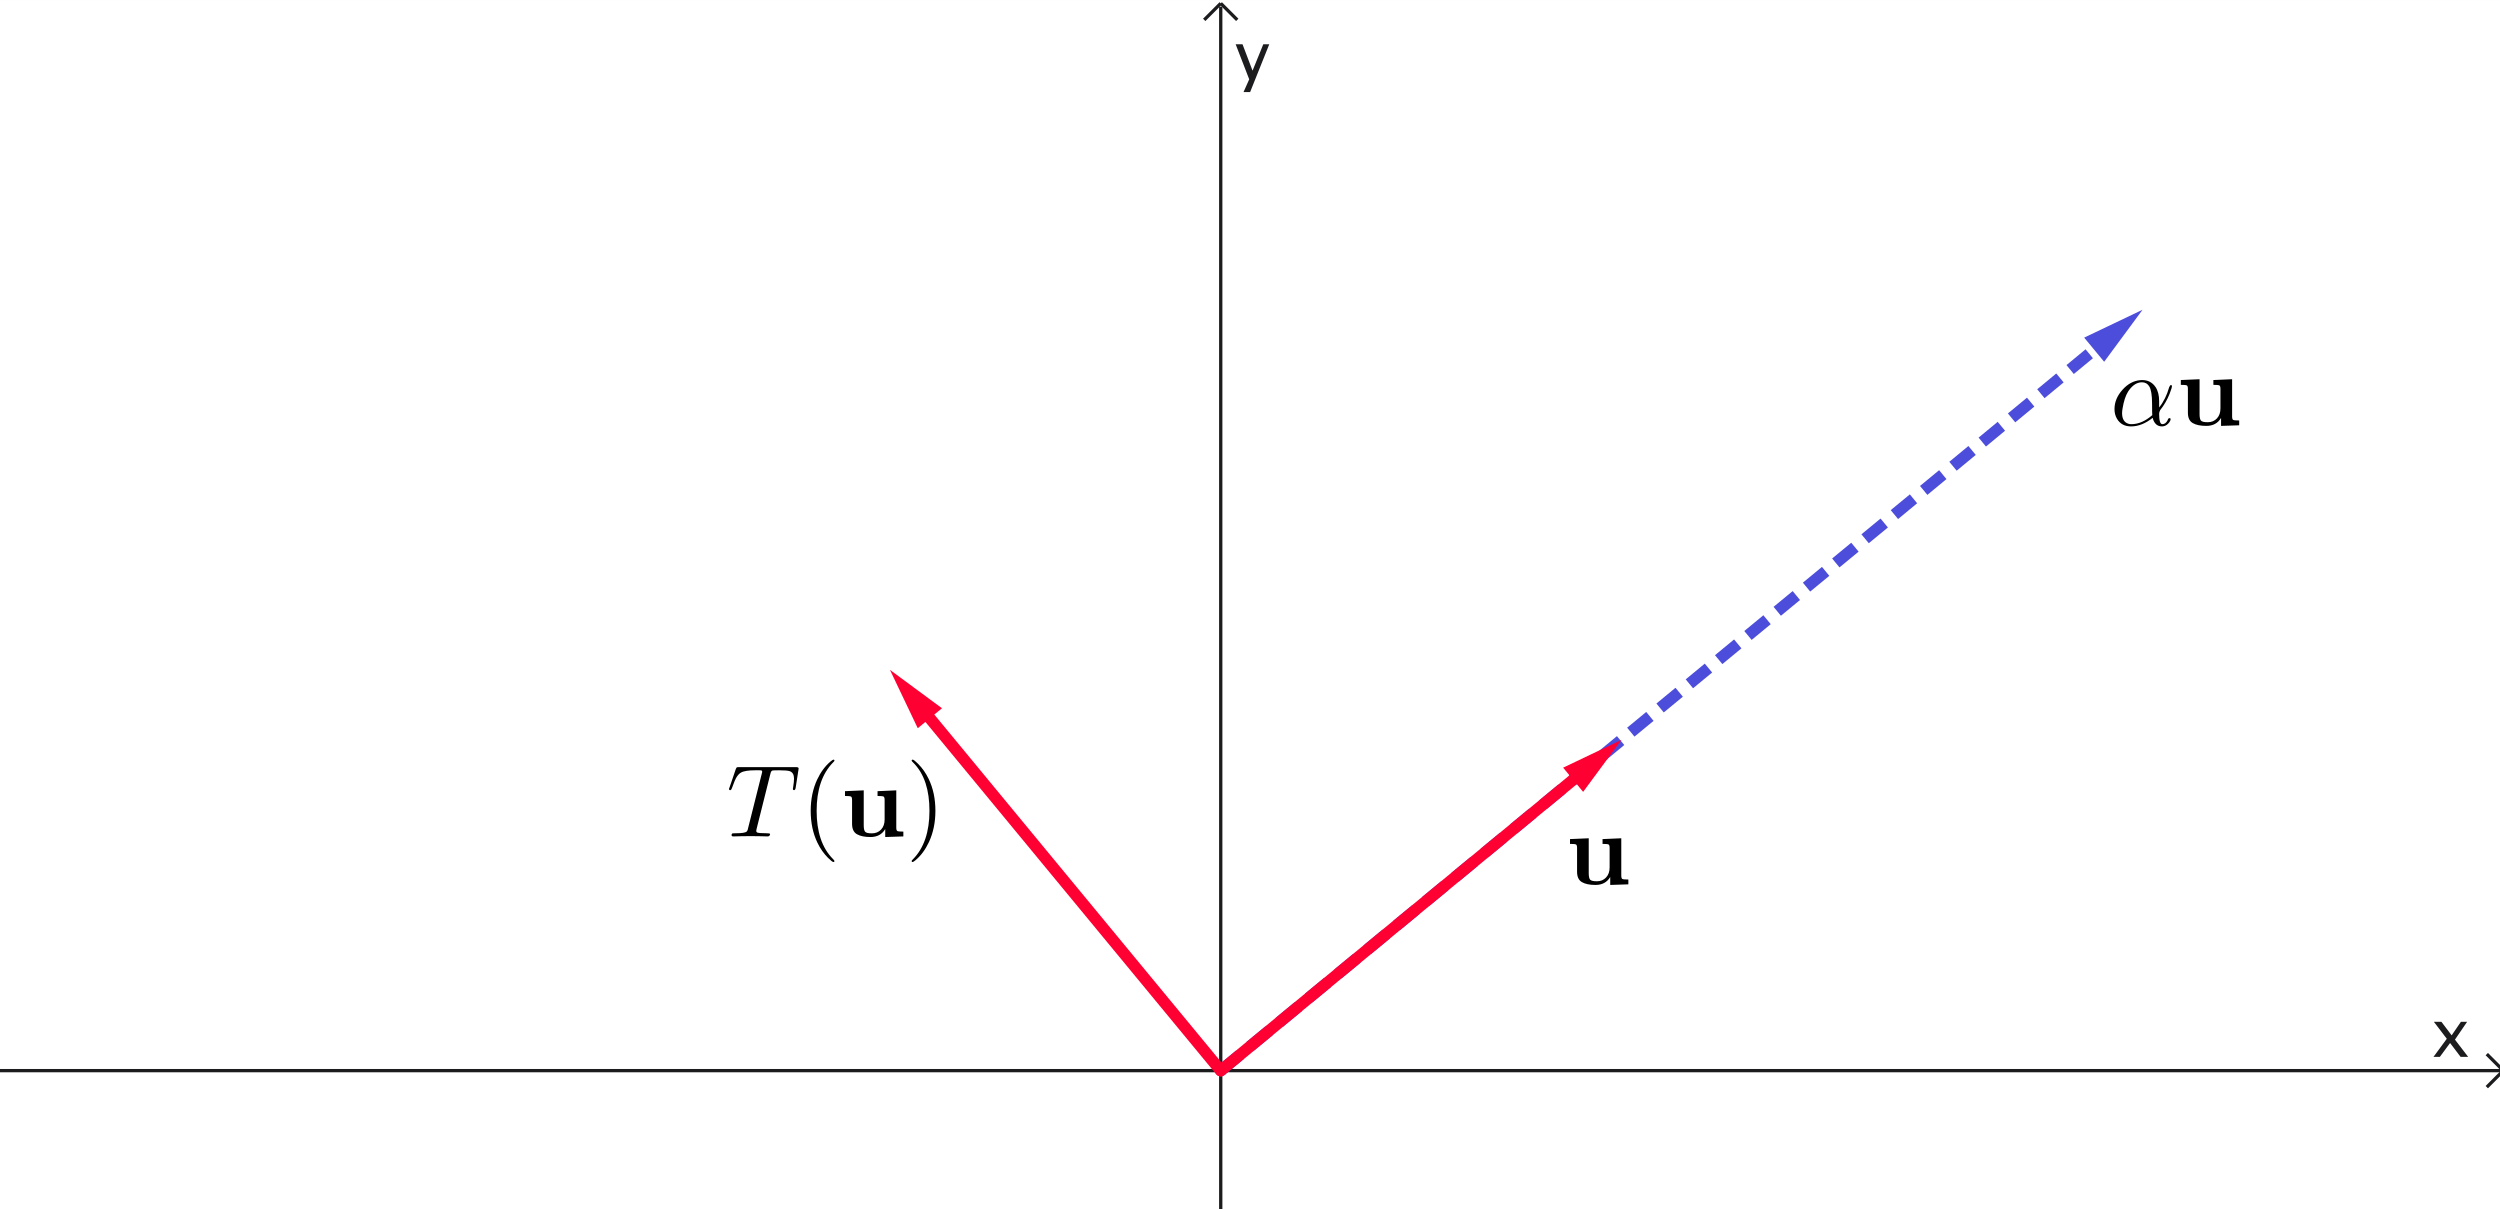
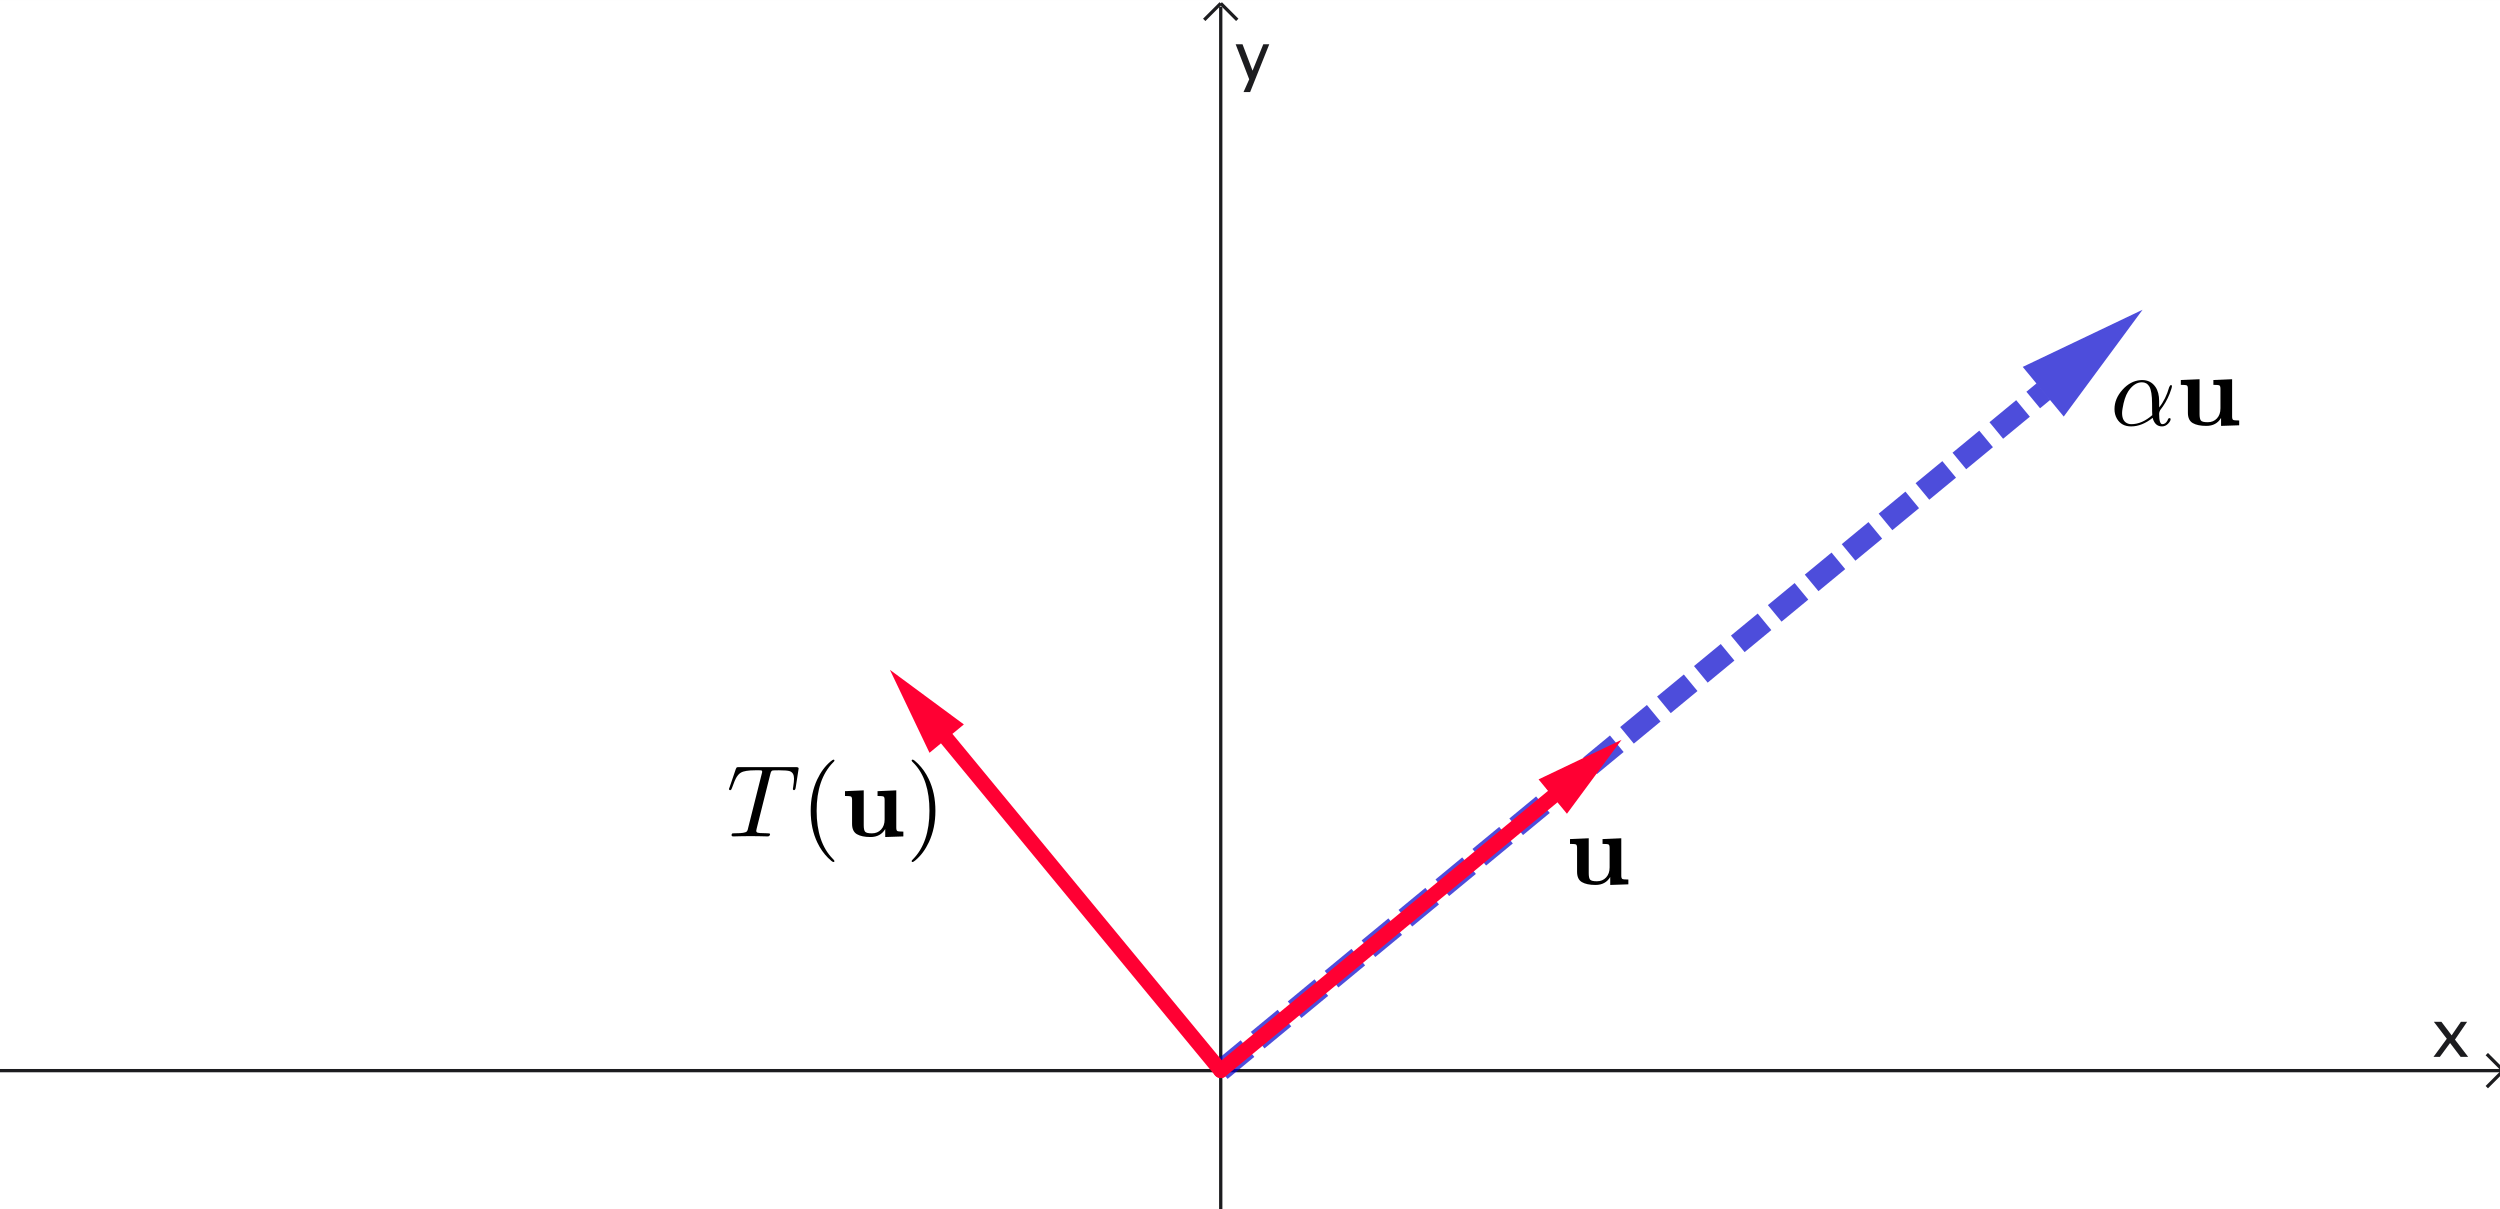
<svg xmlns="http://www.w3.org/2000/svg" version="1.1" baseProfile="full" width="23.14cm" height="11.189cm" viewBox="0 0 757 366">
  <g stroke-dashoffset="0" stroke-linejoin="miter" stroke-dasharray="none" stroke-width="1" stroke-linecap="square" stroke-miterlimit="10.000">
-     <clipPath id="clipdf32edaf-de94-44f5-af63-b4172379ed1d">
+     <clipPath id="clip06db1651-c329-492b-aa86-1175bb2d312c">
      <path d="M 0 0 L 0 367.00 L 759.00 367.00 L 759.00 0 z" />
    </clipPath>
    <g clip-path="url(#clip1)">
      <g fill="#ffffff" fill-rule="nonzero" fill-opacity="1" stroke="none">
        <path d="M 0 0 L 759.00 0 L 759.00 367.00 L 0 367.00 L 0 0 z" />
      </g>
    </g>
-     <clipPath id="clip90589602-de57-44e7-904a-a66f43030b05">
+     <clipPath id="clip1e5ac76b-f7bd-4569-90d3-d1fc01feaa56">
      <path d="M 0 0 L 0 367.00 L 759.00 367.00 L 759.00 0 z" />
    </clipPath>
    <g clip-path="url(#clip2)">
      <g stroke-opacity="1" fill="none" stroke="#1c1c1f" stroke-linecap="butt">
        <path d="M 369.64 2 L 369.64 367.00" />
      </g>
    </g>
-     <clipPath id="clip77c06289-25c0-4c36-9670-8f61f4432747">
+     <clipPath id="clipe5e1b80e-7440-4e39-b5b0-02f73074ec34">
      <path d="M 0 0 L 0 367.00 L 759.00 367.00 L 759.00 0 z" />
    </clipPath>
    <g clip-path="url(#clip3)">
      <g stroke-opacity="1" fill="none" stroke="#1c1c1f" stroke-linecap="butt">
        <path d="M 369.64 1 L 364.64 6" />
      </g>
    </g>
-     <clipPath id="clip694eb1fb-0a36-4d5b-9388-b6bf2666bb79">
+     <clipPath id="clipc8399a59-0f34-49f8-a608-dbba8e5118da">
      <path d="M 0 0 L 0 367.00 L 759.00 367.00 L 759.00 0 z" />
    </clipPath>
    <g clip-path="url(#clip4)">
      <g stroke-opacity="1" fill="none" stroke="#1c1c1f" stroke-linecap="butt">
        <path d="M 369.64 1 L 374.64 6" />
      </g>
    </g>
-     <clipPath id="clip84c98af8-ed98-4dad-b388-43ea274693b8">
+     <clipPath id="clip5379517c-1cdd-45ce-be6b-d20ba829be39">
      <path d="M 0 0 L 0 367.00 L 759.00 367.00 L 759.00 0 z" />
    </clipPath>
    <g clip-path="url(#clip5)">
      <g fill="#1c1c1f" fill-rule="nonzero" fill-opacity="1" stroke="none">
        <path d="M 736.86 320.00 L 740.89 314.52 L 736.98 309.39 L 739.26 309.39 L 742.36 313.48 L 745.16 309.39 L 747.04 309.39 L 743.36 314.78 L 747.36 320.00 L 745.07 320.00 L 741.88 315.80 L 738.79 320.00 z" />
      </g>
    </g>
-     <clipPath id="clip938f38aa-b5d0-4379-a7d6-6617e9013143">
+     <clipPath id="clip0098a88e-0511-4e23-8a6d-efd82fbe7de2">
      <path d="M 0 0 L 0 367.00 L 759.00 367.00 L 759.00 0 z" />
    </clipPath>
    <g clip-path="url(#clip6)">
      <g stroke-opacity="1" fill="none" stroke="#1c1c1f" stroke-linecap="butt">
        <path d="M 0 324.17 L 757.00 324.17" />
      </g>
    </g>
-     <clipPath id="clip60eddd59-ab78-4777-85e5-0144c5b981e9">
+     <clipPath id="clip88d82a3b-9243-42b7-8bfb-c2711eda927d">
      <path d="M 0 0 L 0 367.00 L 759.00 367.00 L 759.00 0 z" />
    </clipPath>
    <g clip-path="url(#clip7)">
      <g stroke-opacity="1" fill="none" stroke="#1c1c1f" stroke-linecap="butt">
        <path d="M 758.00 324.17 L 753.00 319.17" />
      </g>
    </g>
-     <clipPath id="clip5bb6e54d-e720-4a07-a908-a06f1094dc89">
+     <clipPath id="clip27259f8b-38fe-4abf-bf83-d53d92666a29">
      <path d="M 0 0 L 0 367.00 L 759.00 367.00 L 759.00 0 z" />
    </clipPath>
    <g clip-path="url(#clip8)">
      <g stroke-opacity="1" fill="none" stroke="#1c1c1f" stroke-linecap="butt">
        <path d="M 758.00 324.17 L 753.00 329.17" />
      </g>
    </g>
-     <clipPath id="clip295fabbf-b045-4ca6-9458-e7a34084db8a">
+     <clipPath id="clip4e5e08f0-3870-407c-8df2-bdb8a6b7f915">
      <path d="M 0 0 L 0 367.00 L 759.00 367.00 L 759.00 0 z" />
    </clipPath>
    <g clip-path="url(#clip9)">
      <g fill="#1c1c1f" fill-rule="nonzero" fill-opacity="1" stroke="none">
        <path d="M 376.54 27.857 L 378.26 24.000 L 374.16 13.395 L 376.24 13.395 L 379.27 21.383 L 382.52 13.395 L 384.33 13.395 L 378.54 27.857 z" />
      </g>
    </g>
    <g id="misc">
</g>
    <g id="layer0">
-       <clipPath id="clip5120d413-ae9a-4e93-92fa-5fa43c9da0bd">
+       <clipPath id="clipab710eb3-e99b-4be8-9d55-ca95f7633345">
        <path d="M 0 0 L 0 367.00 L 759.00 367.00 L 759.00 0 z" />
      </clipPath>
      <g clip-path="url(#clip10)">
        <g fill="#0000cc" fill-rule="nonzero" fill-opacity="0.698" stroke="none">
-           <path d="M 648.77 93.776 L 631.09 102.21 L 637.14 109.53 L 648.77 93.776 z M 631.51 105.75 L 625.73 110.53 L 627.95 113.23 L 633.74 108.45 L 631.51 105.75 z M 622.64 113.07 L 616.86 117.85 L 619.09 120.55 L 624.87 115.77 L 622.64 113.07 z M 613.77 120.39 L 607.99 125.17 L 610.22 127.87 L 616.00 123.09 L 613.77 120.39 z M 604.90 127.71 L 599.12 132.49 L 601.35 135.19 L 607.13 130.41 L 604.90 127.71 z M 596.03 135.03 L 590.25 139.81 L 592.48 142.51 L 598.26 137.73 L 596.03 135.03 z M 587.17 142.35 L 581.38 147.13 L 583.61 149.83 L 589.39 145.05 L 587.17 142.35 z M 578.30 149.68 L 572.51 154.45 L 574.74 157.15 L 580.52 152.37 L 578.30 149.68 z M 569.43 157.00 L 563.64 161.77 L 565.87 164.47 L 571.66 159.70 L 569.43 157.00 z M 560.56 164.32 L 554.77 169.09 L 557.00 171.79 L 562.79 167.02 L 560.56 164.32 z M 551.69 171.64 L 545.91 176.41 L 548.13 179.11 L 553.92 174.34 L 551.69 171.64 z M 542.82 178.96 L 537.04 183.73 L 539.26 186.43 L 545.05 181.66 L 542.82 178.96 z M 533.95 186.28 L 528.17 191.05 L 530.40 193.75 L 536.18 188.98 L 533.95 186.28 z M 525.08 193.60 L 519.30 198.37 L 521.53 201.07 L 527.31 196.30 L 525.08 193.60 z M 516.21 200.92 L 510.43 205.69 L 512.66 208.39 L 518.44 203.62 L 516.21 200.92 z M 507.34 208.24 L 501.56 213.01 L 503.79 215.71 L 509.57 210.94 L 507.34 208.24 z M 498.48 215.56 L 492.69 220.33 L 494.92 223.03 L 500.70 218.26 L 498.48 215.56 z M 489.61 222.88 L 483.82 227.66 L 486.05 230.35 L 491.83 225.58 L 489.61 222.88 z M 480.74 230.20 L 474.95 234.98 L 477.18 237.68 L 482.97 232.90 L 480.74 230.20 z M 471.87 237.52 L 466.08 242.30 L 468.31 245.00 L 474.10 240.22 L 471.87 237.52 z M 463.00 244.84 L 457.22 249.62 L 459.44 252.32 L 465.23 247.54 L 463.00 244.84 z M 454.13 252.16 L 448.35 256.94 L 450.57 259.64 L 456.36 254.86 L 454.13 252.16 z M 445.26 259.48 L 439.48 264.26 L 441.71 266.96 L 447.49 262.18 L 445.26 259.48 z M 436.39 266.80 L 430.61 271.58 L 432.84 274.28 L 438.62 269.50 L 436.39 266.80 z M 427.52 274.13 L 421.74 278.90 L 423.97 281.60 L 429.75 276.82 L 427.52 274.13 z M 418.65 281.45 L 412.87 286.22 L 415.10 288.92 L 420.88 284.15 L 418.65 281.45 z M 409.79 288.77 L 404.00 293.54 L 406.23 296.24 L 412.01 291.47 L 409.79 288.77 z M 400.92 296.09 L 395.13 300.86 L 397.36 303.56 L 403.14 298.79 L 400.92 296.09 z M 392.05 303.41 L 386.26 308.18 L 388.49 310.88 L 394.28 306.11 L 392.05 303.41 z M 383.18 310.73 L 377.39 315.50 L 379.62 318.20 L 385.41 313.43 L 383.18 310.73 z M 374.31 318.05 L 368.53 322.82 L 370.75 325.52 L 376.54 320.75 L 374.31 318.05 z" />
+           <path d="M 616.62 116.10 L 613.59 118.60 L 617.73 123.61 L 620.76 121.11 L 616.62 116.10 z M 648.77 93.776 L 612.48 111.08 L 624.90 126.12 L 648.77 93.776 z M 610.50 121.15 L 602.41 127.83 L 606.54 132.84 L 614.64 126.16 L 610.50 121.15 z M 599.32 130.38 L 591.22 137.06 L 595.36 142.07 L 603.46 135.39 L 599.32 130.38 z M 588.14 139.61 L 580.04 146.29 L 584.18 151.30 L 592.28 144.62 L 588.14 139.61 z M 576.96 148.84 L 568.86 155.52 L 573.00 160.53 L 581.09 153.85 L 576.96 148.84 z M 565.77 158.07 L 557.68 164.75 L 561.81 169.76 L 569.91 163.08 L 565.77 158.07 z M 554.59 167.30 L 546.49 173.98 L 550.63 178.99 L 558.73 172.31 L 554.59 167.30 z M 543.41 176.53 L 535.31 183.21 L 539.45 188.22 L 547.55 181.54 L 543.41 176.53 z M 532.23 185.76 L 524.13 192.44 L 528.27 197.45 L 536.36 190.77 L 532.23 185.76 z M 521.04 194.99 L 512.94 201.67 L 517.08 206.69 L 525.18 200.00 L 521.04 194.99 z M 509.86 204.22 L 501.76 210.90 L 505.90 215.92 L 514.00 209.23 L 509.86 204.22 z M 498.68 213.45 L 490.58 220.13 L 494.72 225.15 L 502.82 218.46 L 498.68 213.45 z M 487.49 222.68 L 479.40 229.36 L 483.53 234.38 L 491.63 227.69 L 487.49 222.68 z M 476.31 231.91 L 468.21 238.59 L 472.35 243.61 L 480.45 236.92 L 476.31 231.91 z M 465.13 241.14 L 457.03 247.82 L 461.17 252.84 L 469.27 246.15 L 465.13 241.14 z M 453.95 250.37 L 445.85 257.05 L 449.99 262.07 L 458.08 255.38 L 453.95 250.37 z M 442.76 259.60 L 434.67 266.28 L 438.80 271.30 L 446.90 264.61 L 442.76 259.60 z M 431.58 268.83 L 423.48 275.51 L 427.62 280.53 L 435.72 273.84 L 431.58 268.83 z M 420.40 278.06 L 412.30 284.74 L 416.44 289.76 L 424.54 283.07 L 420.40 278.06 z M 409.22 287.29 L 401.12 293.98 L 405.26 298.99 L 413.35 292.30 L 409.22 287.29 z M 398.03 296.52 L 389.94 303.21 L 394.07 308.22 L 402.17 301.53 L 398.03 296.52 z M 386.85 305.75 L 378.75 312.44 L 382.89 317.45 L 390.99 310.76 L 386.85 305.75 z M 375.67 314.98 L 367.57 321.67 L 371.71 326.68 L 379.81 320.00 L 375.67 314.98 z" />
        </g>
      </g>
      <g transform="matrix(0.31, 0, 0, 0.31, 474.00, 267.76)">
-         <clipPath id="clipc809b95e-c018-4ec0-9248-d616937a40d4">
+         <clipPath id="clipdd0094e6-d362-46c4-b704-97ed142fc6f3">
          <path d="M -1529.0 -863.75 L -1529.0 320.12 L 919.35 320.12 L 919.35 -863.75 z" />
        </clipPath>
        <g clip-path="url(#clip11)">
          <g fill="#000000" fill-rule="nonzero" fill-opacity="1" stroke="none">
            <path d="M 43.797 -7.203 Q 39.203 0.594 29.406 0.594 Q 20.906 0.594 16.156 -2.156 Q 11.406 -4.906 11.406 -12.297 L 11.406 -35.594 Q 11.406 -38.406 10.344 -38.953 Q 9.297 -39.500 4.5 -39.500 L 4.5 -44.203 L 22.797 -45.000 L 22.797 -10.906 Q 22.797 -6.297 24.094 -4.641 Q 25.406 -3 30.797 -3 Q 36.297 -3 39.750 -6.703 Q 43.203 -10.406 43.203 -16.500 L 43.203 -35.594 Q 43.203 -38.406 42.141 -38.953 Q 41.094 -39.500 36.297 -39.500 L 36.297 -44.203 L 54.594 -45.000 L 54.594 -8.594 Q 54.594 -5.797 55.641 -5.25 Q 56.703 -4.703 61.500 -4.703 L 61.500 0 L 43.797 0.594 L 43.797 -7.203 z" />
          </g>
        </g>
      </g>
      <g transform="matrix(0.31, 0, 0, 0.31, 639.00, 128.76)">
-         <clipPath id="clipabcfa448-b5ae-4d55-8361-7558a0c6cb7b">
+         <clipPath id="clip3a644e40-24b5-4e5a-8999-48bf4d2dc026">
          <path d="M -2061.3 -415.37 L -2061.3 768.50 L 387.10 768.50 L 387.10 -415.37 z" />
        </clipPath>
        <g clip-path="url(#clip12)">
          <g fill="#000000" fill-rule="nonzero" fill-opacity="1" stroke="none">
            <path d="M 47.703 -23.594 L 47.703 -23.594 L 47.703 -17.406 Q 54.203 -25.500 57.500 -37.203 Q 58.500 -39.203 59.000 -39.297 Q 60.203 -39.297 60.203 -38.297 Q 60.203 -36.594 57.906 -30.703 Q 54.500 -22.094 48.703 -14.797 Q 47.703 -12.797 47.703 -11.297 Q 47.703 -1.094 50.797 -1.094 Q 53.906 -1.094 55.797 -4.594 Q 56.094 -5.203 56.406 -6 Q 56.797 -7 57.703 -7 Q 58.906 -7 58.906 -6 Q 58.906 -4.094 56.406 -1.5 Q 53.797 1.094 50.500 1.094 Q 44.203 1.094 41.797 -5.797 Q 41.594 -6.5 41.406 -7.297 Q 30.906 1.094 20.297 1.094 Q 10.906 1.094 6.5 -6.406 Q 4.094 -10.500 4.094 -15.797 Q 4.094 -26.000 11.906 -34.703 Q 19.594 -43.297 29.297 -44.094 Q 30.203 -44.203 31.000 -44.203 Q 39.406 -44.203 44.000 -37.594 Q 44.000 -37.500 44.094 -37.500 Q 47.703 -32.203 47.703 -23.594 z M 41.000 -9.906 L 41.000 -9.906 Q 40.797 -11.594 40.797 -21.094 Q 40.797 -33.406 38.094 -37.906 Q 36.906 -39.906 35.203 -40.906 L 35.094 -41.000 L 35.094 -41.000 L 35.000 -41.000 Q 33.203 -42.000 30.906 -42.000 Q 23.797 -42.000 18.094 -34.000 L 17.297 -32.797 Q 13.703 -27.000 12.000 -16.594 Q 11.500 -13.797 11.500 -12.000 Q 11.500 -3.594 17.406 -1.594 Q 18.797 -1.094 20.500 -1.094 Q 30.906 -1.094 41.000 -9.906 z" />
          </g>
        </g>
      </g>
      <g transform="matrix(0.31, 0, 0, 0.31, 658.96, 128.76)">
-         <clipPath id="clipbfe27e69-c768-46ad-a842-3b71c019bb0e">
+         <clipPath id="clip7ccf7ccc-8e32-4860-bfca-1327590b7f2d">
          <path d="M -2125.7 -415.37 L -2125.7 768.50 L 322.70 768.50 L 322.70 -415.37 z" />
        </clipPath>
        <g clip-path="url(#clip13)">
          <g fill="#000000" fill-rule="nonzero" fill-opacity="1" stroke="none">
            <path d="M 43.797 -7.203 Q 39.203 0.594 29.406 0.594 Q 20.906 0.594 16.156 -2.156 Q 11.406 -4.906 11.406 -12.297 L 11.406 -35.594 Q 11.406 -38.406 10.344 -38.953 Q 9.297 -39.500 4.5 -39.500 L 4.5 -44.203 L 22.797 -45.000 L 22.797 -10.906 Q 22.797 -6.297 24.094 -4.641 Q 25.406 -3 30.797 -3 Q 36.297 -3 39.750 -6.703 Q 43.203 -10.406 43.203 -16.500 L 43.203 -35.594 Q 43.203 -38.406 42.141 -38.953 Q 41.094 -39.500 36.297 -39.500 L 36.297 -44.203 L 54.594 -45.000 L 54.594 -8.594 Q 54.594 -5.797 55.641 -5.25 Q 56.703 -4.703 61.500 -4.703 L 61.500 0 L 43.797 0.594 L 43.797 -7.203 z" />
          </g>
        </g>
      </g>
    </g>
    <g id="layer1">
-       <clipPath id="clipc66ddccc-a0b3-460e-bdc0-b41706156455">
+       <clipPath id="clip9a85c766-3e9d-4f48-8f57-ef34a15be501">
        <path d="M 0 0 L 0 367.00 L 759.00 367.00 L 759.00 0 z" />
      </clipPath>
      <g clip-path="url(#clip14)">
        <g fill="#ff0033" fill-rule="nonzero" fill-opacity="1" stroke="none">
-           <path d="M 491.00 224.00 L 473.32 232.43 L 475.23 234.75 L 368.53 322.82 C 367.78 323.44 367.67 324.54 368.29 325.29 C 368.64 325.71 369.14 325.92 369.64 325.92 C 370.03 325.92 370.43 325.79 370.75 325.52 L 477.46 237.44 L 477.46 237.44 L 479.37 239.76 L 491.00 224.00 z" />
+           <path d="M 491.00 224.00 L 465.88 235.98 L 468.74 239.45 L 368.21 322.44 C 367.25 323.23 367.11 324.65 367.90 325.60 C 368.35 326.14 368.99 326.42 369.64 326.42 C 370.15 326.42 370.65 326.25 371.07 325.91 L 471.61 242.92 L 471.61 242.92 L 474.47 246.39 L 491.00 224.00 z" />
        </g>
      </g>
-       <clipPath id="clip25e12424-3d01-4979-84b3-7f0c3ef19bf6">
+       <clipPath id="clip2b2ef5f5-8d98-4fb7-83db-ac43aaf6cd28">
        <path d="M 0 0 L 0 367.00 L 759.00 367.00 L 759.00 0 z" />
      </clipPath>
      <g clip-path="url(#clip15)">
        <g fill="#ff0033" fill-rule="nonzero" fill-opacity="1" stroke="none">
-           <path d="M 269.47 202.81 L 277.90 220.49 L 280.21 218.58 L 280.21 218.58 C 280.21 218.58 280.21 218.58 280.21 218.58 L 368.29 325.29 C 368.64 325.71 369.14 325.92 369.64 325.92 C 370.03 325.92 370.43 325.79 370.75 325.52 C 371.50 324.91 371.60 323.80 370.99 323.06 L 282.91 216.35 C 282.91 216.35 282.91 216.35 282.91 216.35 L 282.91 216.35 L 285.23 214.44 L 269.47 202.81 z" />
+           <path d="M 269.47 202.81 L 281.45 227.93 L 284.92 225.07 L 284.92 225.07 L 367.90 325.60 C 368.35 326.14 368.99 326.42 369.64 326.42 C 370.15 326.42 370.65 326.25 371.07 325.91 C 372.03 325.12 372.17 323.70 371.37 322.74 L 288.39 222.20 C 288.39 222.20 288.39 222.20 288.39 222.20 L 288.39 222.20 L 291.86 219.34 L 269.47 202.81 z" />
        </g>
      </g>
      <g transform="matrix(0.31, 0, 0, 0.31, 220.00, 253.25)">
-         <clipPath id="clip253eb529-5719-43e5-a7f1-f600d09aaa4a">
+         <clipPath id="clipc5d19444-ff5d-4590-8314-cce64d163cef">
          <path d="M -709.68 -816.94 L -709.68 366.94 L 1738.7 366.94 L 1738.7 -816.94 z" />
        </clipPath>
        <g clip-path="url(#clip16)">
          <g fill="#000000" fill-rule="nonzero" fill-opacity="1" stroke="none">
            <path d="M 42.703 -60.703 L 29.406 -7.594 Q 29.000 -6.094 29.000 -5.5 Q 29.000 -4 30.594 -3.594 L 30.703 -3.594 Q 31.406 -3.406 32.703 -3.297 Q 35.297 -3.094 39.094 -3.094 Q 42.203 -3.094 42.406 -2.5 Q 42.500 -2.297 42.500 -2 Q 42.094 -0.094 40.297 0 L 31.703 -0.203 L 31.594 -0.203 L 23.500 -0.297 L 23.297 -0.297 L 15.000 -0.203 L 14.797 -0.203 L 6.703 0 L 6.594 0 Q 4.906 0 4.906 -1.203 Q 4.906 -2.703 6 -3 Q 6.703 -3.094 9.094 -3.094 Q 18.000 -3.094 19.703 -4.797 Q 20.297 -5.406 20.703 -6.594 Q 20.703 -6.797 20.797 -7.094 L 20.797 -7.297 L 20.906 -7.297 L 20.906 -7.406 Q 20.906 -7.5 21.000 -7.906 L 34.406 -61.297 Q 34.797 -62.500 34.797 -63.391 Q 34.797 -64.297 33.906 -64.500 Q 33.297 -64.594 32.000 -64.594 L 28.094 -64.594 Q 17.797 -64.594 14.000 -62.297 Q 11.906 -61.094 10.297 -58.594 L 10.203 -58.500 L 10.203 -58.406 L 10.094 -58.406 Q 8 -55.094 5.297 -47.297 Q 4.594 -45.406 4.094 -45.297 Q 3.906 -45.203 3.594 -45.203 Q 2.406 -45.203 2.406 -46.297 Q 2.406 -46.906 3 -48.094 L 9 -65.703 Q 9.594 -67.406 10.406 -67.594 Q 10.906 -67.703 12.203 -67.703 L 67.703 -67.703 Q 70.203 -67.703 70.406 -66.594 Q 70.406 -65.703 70.203 -64.906 L 67.500 -47.500 Q 67.203 -45.406 66.000 -45.203 Q 64.797 -45.203 64.797 -46.500 Q 64.797 -47.203 65.094 -48.406 Q 65.906 -53.594 65.906 -56.406 Q 65.906 -62.203 61.797 -63.703 Q 59.203 -64.594 51.297 -64.594 Q 45.906 -64.594 45.000 -64.406 Q 43.703 -64.094 43.094 -62.203 L 43.094 -62.094 Q 42.906 -61.594 42.703 -60.703 z" />
          </g>
        </g>
      </g>
      <g transform="matrix(0.31, 0, 0, 0.31, 242.41, 253.25)">
-         <clipPath id="clip1f85717e-06a6-4783-b250-1414aaae553b">
+         <clipPath id="clipfcff9088-bf08-490d-9c74-b2b437ba871d">
          <path d="M -781.98 -816.94 L -781.98 366.94 L 1666.4 366.94 L 1666.4 -816.94 z" />
        </clipPath>
        <g clip-path="url(#clip17)">
          <g fill="#000000" fill-rule="nonzero" fill-opacity="1" stroke="none">
            <path d="M 33.094 24.000 L 33.094 24.000 Q 33.094 25.000 32.094 25.000 Q 30.906 25.000 26.797 20.906 Q 20.594 14.703 16.500 6.203 Q 9.906 -7.406 9.906 -25.000 Q 9.906 -41.906 16.203 -55.500 Q 21.406 -66.594 29.406 -73.297 Q 31.500 -75.000 32.094 -75.000 Q 33.094 -75.000 33.094 -74.000 Q 33.094 -73.500 31.797 -72.297 Q 15.703 -55.906 15.703 -25.000 Q 15.703 5.797 31.406 21.797 Q 33.094 23.500 33.094 24.000 z" />
          </g>
        </g>
      </g>
      <g transform="matrix(0.31, 0, 0, 0.31, 254.47, 253.25)">
-         <clipPath id="clip8220409a-e3d3-447e-93ef-037f2dcdeffc">
+         <clipPath id="clipe1d8f4e1-edf8-4e04-92da-1966bdac7f65">
          <path d="M -820.88 -816.94 L -820.88 366.94 L 1627.5 366.94 L 1627.5 -816.94 z" />
        </clipPath>
        <g clip-path="url(#clip18)">
          <g fill="#000000" fill-rule="nonzero" fill-opacity="1" stroke="none">
            <path d="M 43.797 -7.203 Q 39.203 0.594 29.406 0.594 Q 20.906 0.594 16.156 -2.156 Q 11.406 -4.906 11.406 -12.297 L 11.406 -35.594 Q 11.406 -38.406 10.344 -38.953 Q 9.297 -39.500 4.5 -39.500 L 4.5 -44.203 L 22.797 -45.000 L 22.797 -10.906 Q 22.797 -6.297 24.094 -4.641 Q 25.406 -3 30.797 -3 Q 36.297 -3 39.750 -6.703 Q 43.203 -10.406 43.203 -16.500 L 43.203 -35.594 Q 43.203 -38.406 42.141 -38.953 Q 41.094 -39.500 36.297 -39.500 L 36.297 -44.203 L 54.594 -45.000 L 54.594 -8.594 Q 54.594 -5.797 55.641 -5.25 Q 56.703 -4.703 61.500 -4.703 L 61.500 0 L 43.797 0.594 L 43.797 -7.203 z" />
          </g>
        </g>
      </g>
      <g transform="matrix(0.31, 0, 0, 0.31, 274.28, 253.25)">
-         <clipPath id="clip9a2edeb1-7194-485e-841d-1e65d747a6aa">
+         <clipPath id="clip2e09142e-bee9-404b-94b3-a802d35c1663">
          <path d="M -884.78 -816.94 L -884.78 366.94 L 1563.6 366.94 L 1563.6 -816.94 z" />
        </clipPath>
        <g clip-path="url(#clip19)">
          <g fill="#000000" fill-rule="nonzero" fill-opacity="1" stroke="none">
            <path d="M 28.906 -25.000 L 28.906 -25.000 Q 28.906 -8.094 22.594 5.5 Q 17.406 16.594 9.406 23.297 Q 7.297 25.000 6.703 25.000 Q 5.703 25.000 5.703 24.000 Q 5.703 23.500 7 22.297 Q 23.094 5.906 23.094 -25.000 Q 23.094 -55.500 8.094 -71.203 L 7.594 -71.703 Q 5.703 -73.500 5.703 -74.000 Q 5.703 -75.000 6.703 -75.000 Q 7.906 -75.000 12.000 -70.906 Q 18.203 -64.703 22.297 -56.203 Q 28.906 -42.594 28.906 -25.000 z" />
          </g>
        </g>
      </g>
    </g>
  </g>
</svg>
